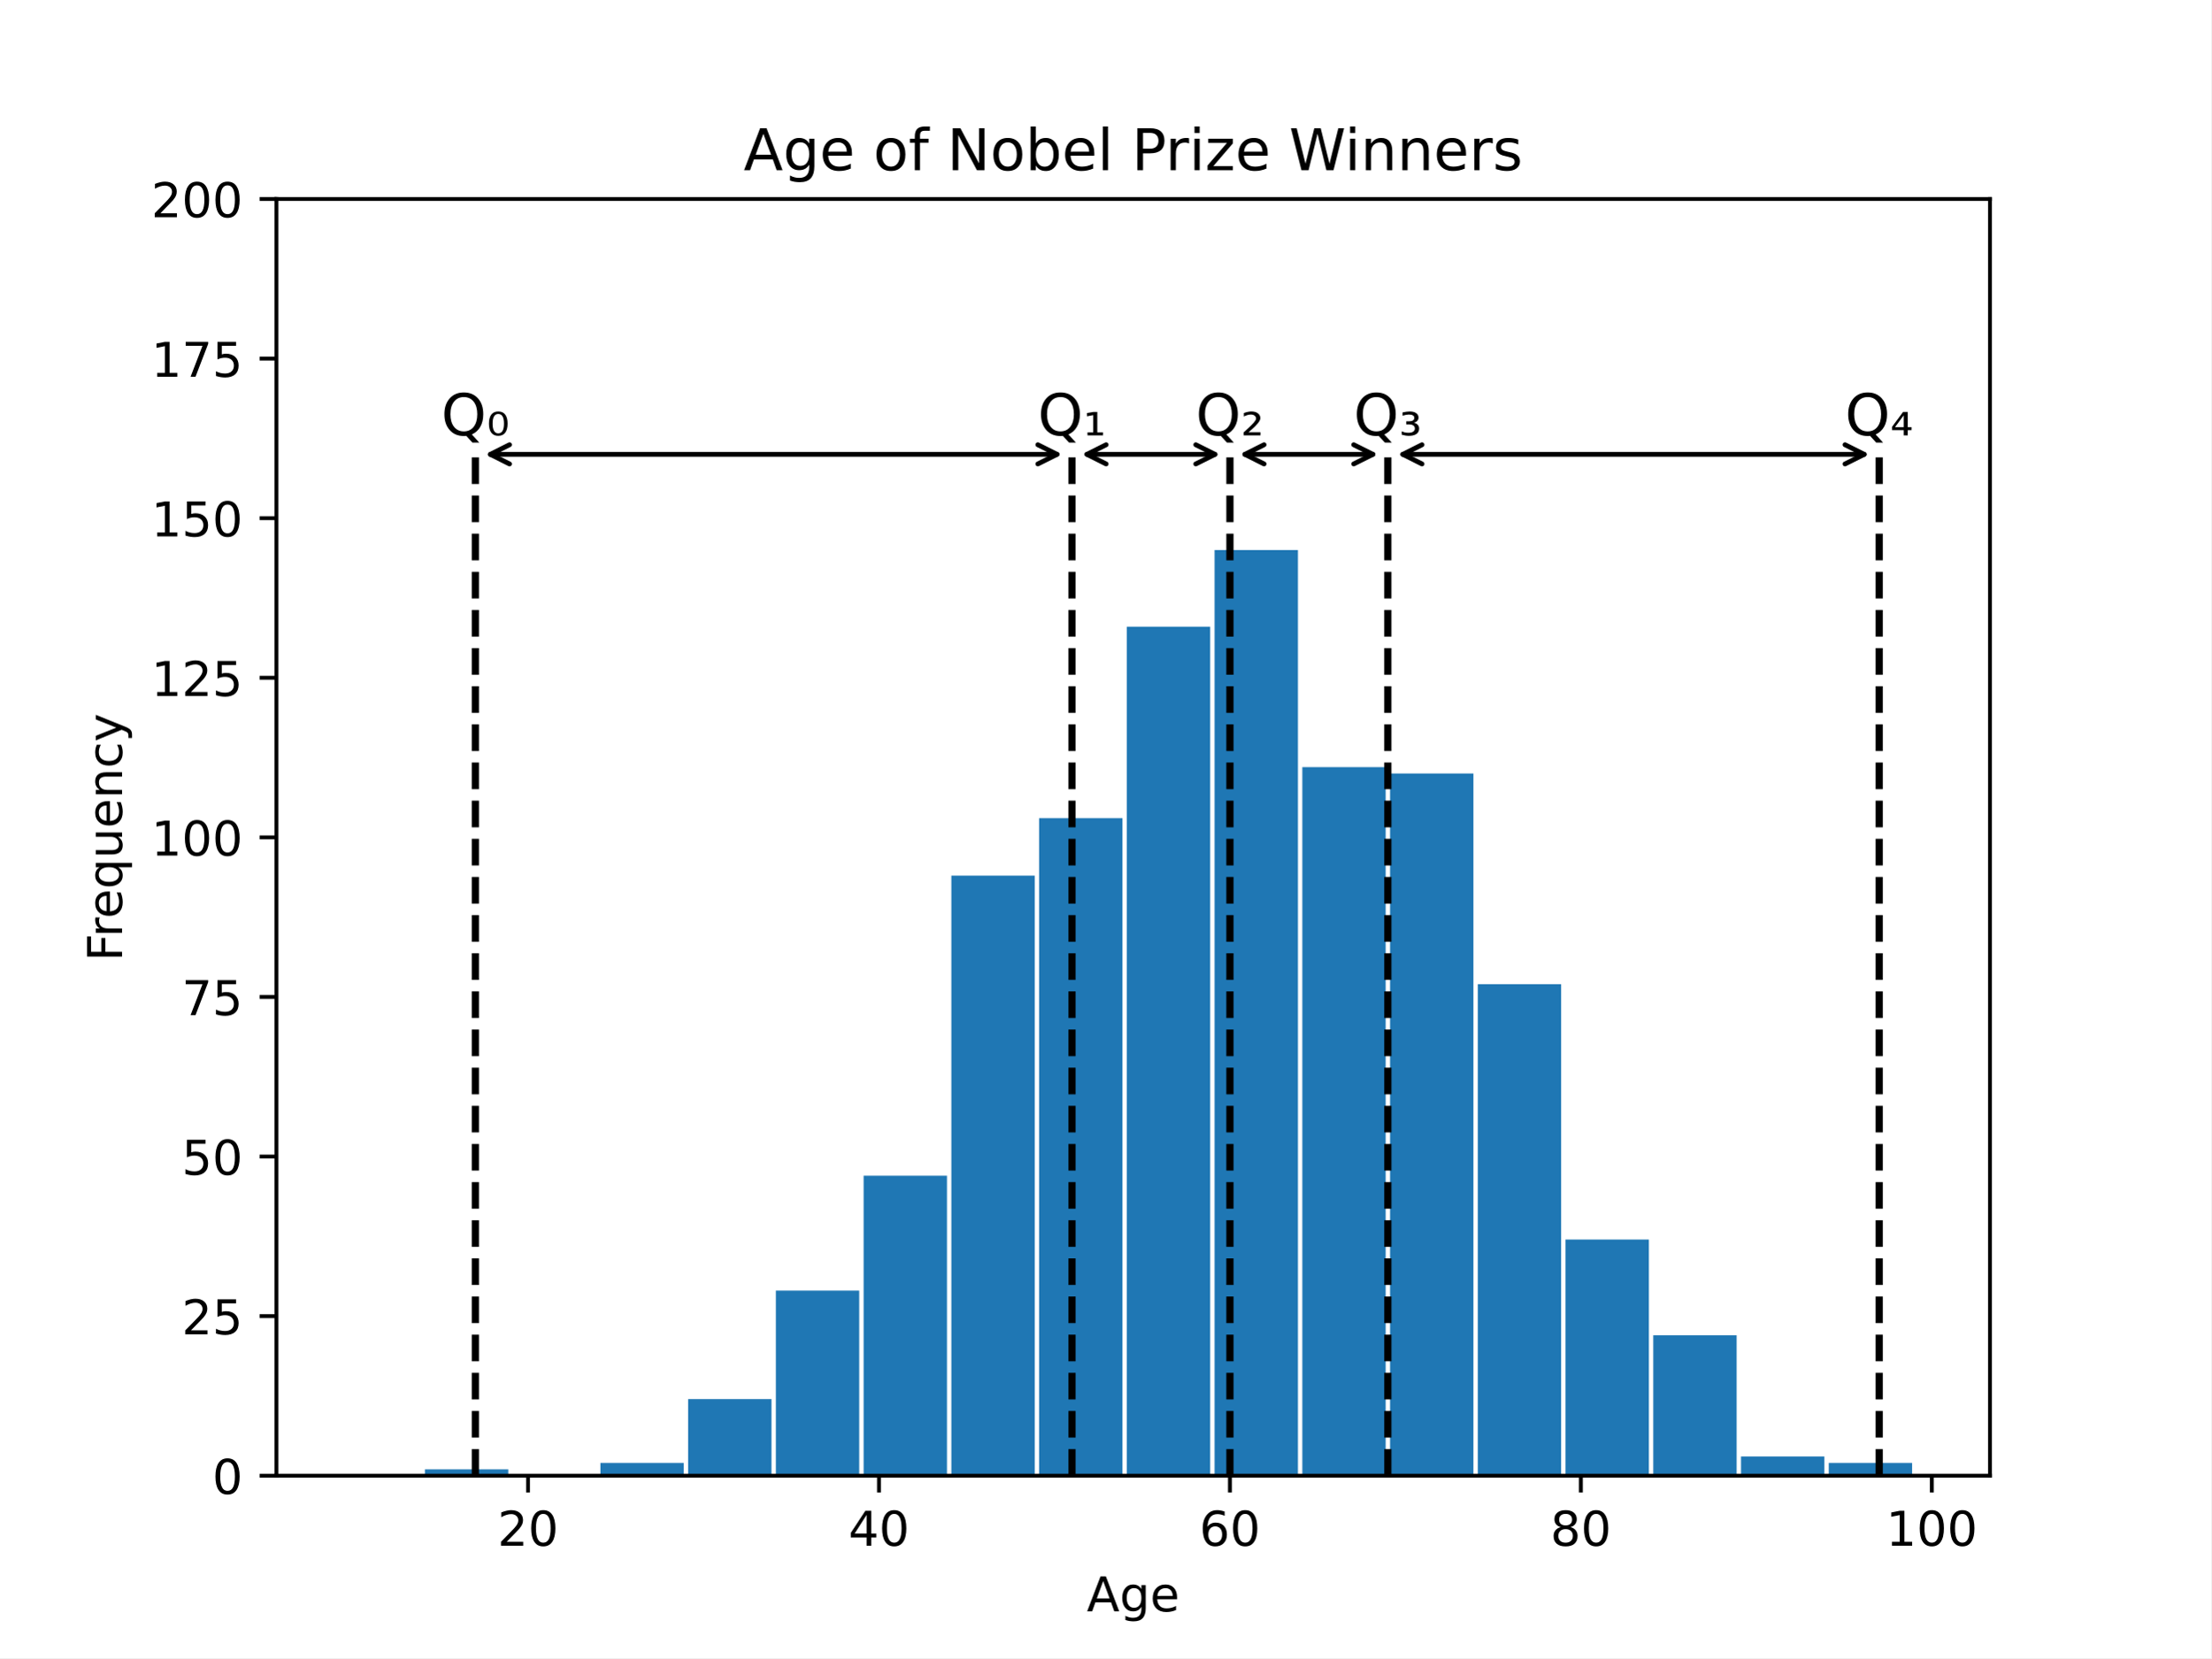
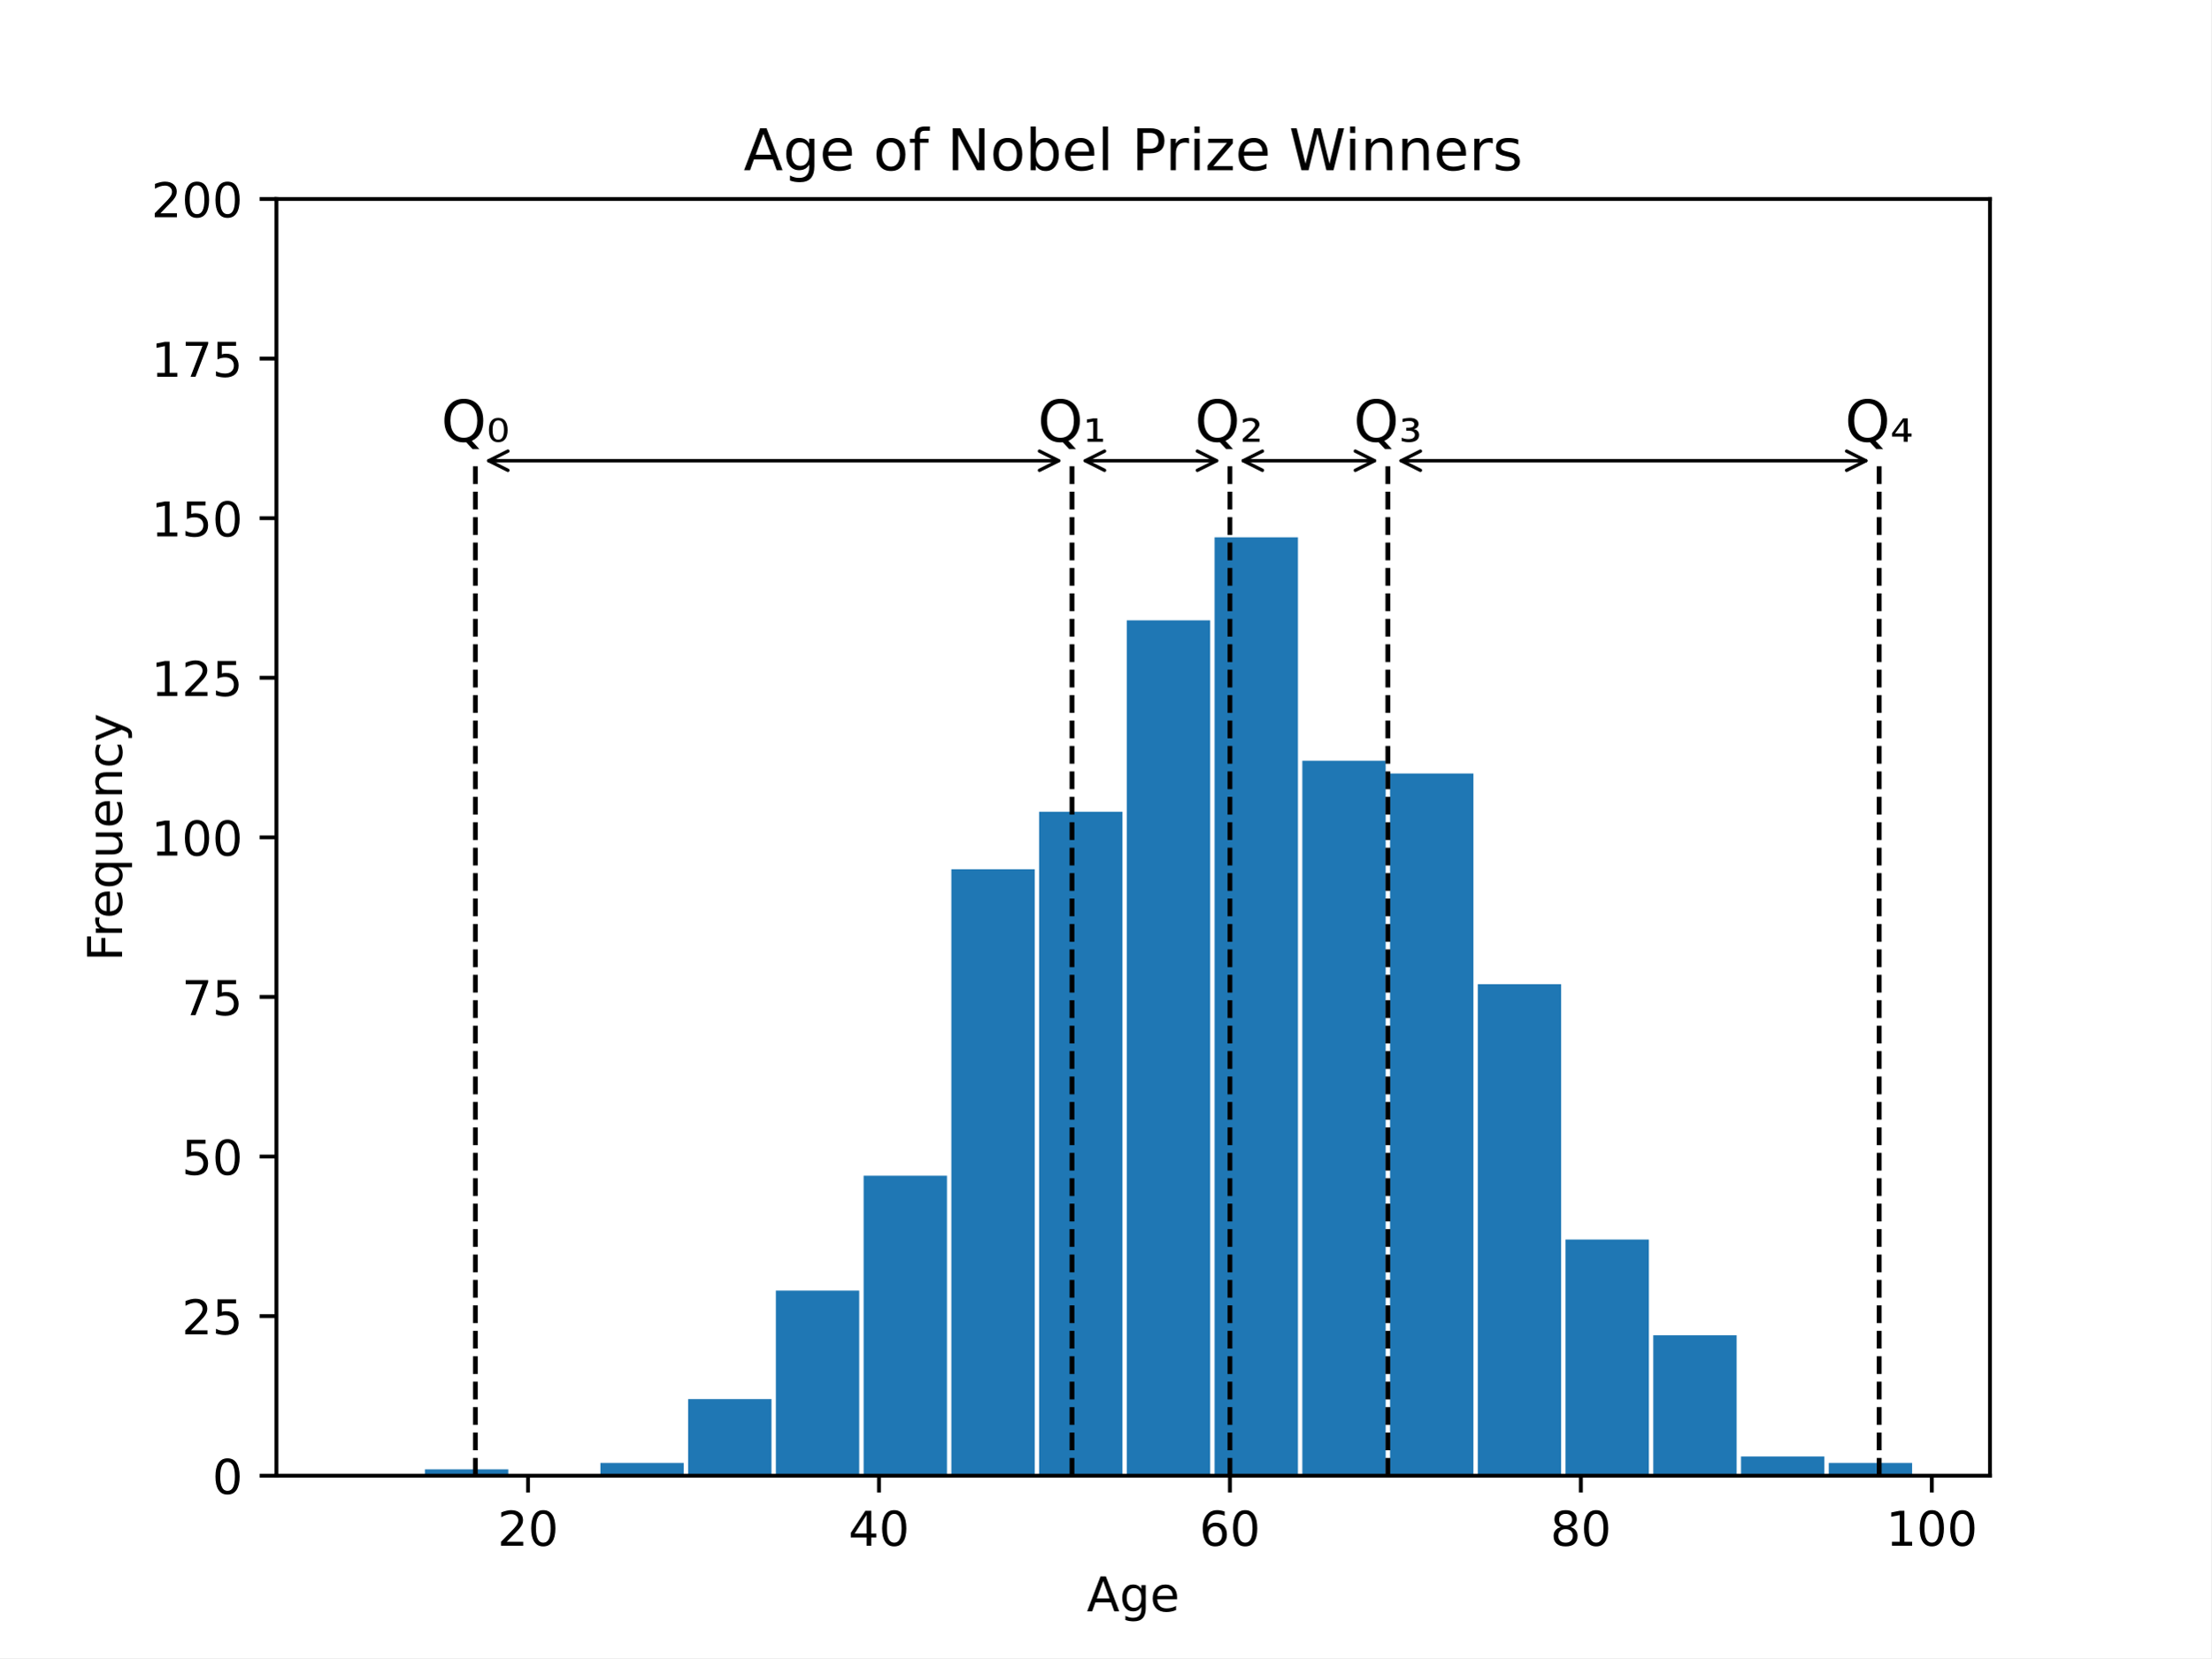
<svg xmlns="http://www.w3.org/2000/svg" xmlns:xlink="http://www.w3.org/1999/xlink" height="345.6pt" version="1.1" viewBox="0 0 460.8 345.6" width="460.8pt">
  <defs>
    <style type="text/css">*{stroke-linecap:butt;stroke-linejoin:round;}</style>
  </defs>
  <g id="figure_1">
    <g id="patch_1">
      <path d="M 0 345.6  L 460.8 345.6  L 460.8 0  L 0 0  z " style="fill:#ffffff;" />
    </g>
    <g id="axes_1">
      <g id="patch_2">
        <path d="M 57.6 307.584  L 414.72 307.584  L 414.72 41.472  L 57.6 41.472  z " style="fill:#ffffff;" />
      </g>
      <g id="patch_3">
-         <path clip-path="url(#pb69f0cf68c)" d="M 73.833 307.584  L 87.73 307.584  L 87.73 307.584  L 73.833 307.584  z " style="fill:#1f77b4;" />
+         <path clip-path="url(#p9d1a7c8661)" d="M 73.833 307.584  L 87.73 307.584  L 87.73 307.584  L 73.833 307.584  z " style="fill:#1f77b4;" />
      </g>
      <g id="patch_4">
-         <path clip-path="url(#pb69f0cf68c)" d="M 88.552 307.584  L 105.923 307.584  L 105.923 306.253  L 88.552 306.253  z " style="fill:#1f77b4;" />
+         <path clip-path="url(#p9d1a7c8661)" d="M 88.552 307.584  L 105.923 307.584  L 105.923 306.253  L 88.552 306.253  z " style="fill:#1f77b4;" />
      </g>
      <g id="patch_5">
-         <path clip-path="url(#pb69f0cf68c)" d="M 106.838 307.584  L 124.209 307.584  L 124.209 307.584  L 106.838 307.584  z " style="fill:#1f77b4;" />
+         <path clip-path="url(#p9d1a7c8661)" d="M 106.838 307.584  L 124.209 307.584  L 124.209 307.584  L 106.838 307.584  z " style="fill:#1f77b4;" />
      </g>
      <g id="patch_6">
-         <path clip-path="url(#pb69f0cf68c)" d="M 125.123 307.584  L 142.494 307.584  L 142.494 304.923  L 125.123 304.923  z " style="fill:#1f77b4;" />
+         <path clip-path="url(#p9d1a7c8661)" d="M 125.123 307.584  L 142.494 307.584  L 142.494 304.923  L 125.123 304.923  z " style="fill:#1f77b4;" />
      </g>
      <g id="patch_7">
-         <path clip-path="url(#pb69f0cf68c)" d="M 143.408 307.584  L 160.779 307.584  L 160.779 291.617  L 143.408 291.617  z " style="fill:#1f77b4;" />
+         <path clip-path="url(#p9d1a7c8661)" d="M 143.408 307.584  L 160.779 307.584  L 160.779 291.617  L 143.408 291.617  z " style="fill:#1f77b4;" />
      </g>
      <g id="patch_8">
-         <path clip-path="url(#pb69f0cf68c)" d="M 161.693 307.584  L 179.064 307.584  L 179.064 268.998  L 161.693 268.998  z " style="fill:#1f77b4;" />
+         <path clip-path="url(#p9d1a7c8661)" d="M 161.693 307.584  L 179.064 307.584  L 179.064 268.998  L 161.693 268.998  z " style="fill:#1f77b4;" />
      </g>
      <g id="patch_9">
-         <path clip-path="url(#pb69f0cf68c)" d="M 179.979 307.584  L 197.35 307.584  L 197.35 245.048  L 179.979 245.048  z " style="fill:#1f77b4;" />
+         <path clip-path="url(#p9d1a7c8661)" d="M 179.979 307.584  L 197.35 307.584  L 197.35 245.048  L 179.979 245.048  z " style="fill:#1f77b4;" />
      </g>
      <g id="patch_10">
-         <path clip-path="url(#pb69f0cf68c)" d="M 198.264 307.584  L 215.635 307.584  L 215.635 182.511  L 198.264 182.511  z " style="fill:#1f77b4;" />
+         <path clip-path="url(#p9d1a7c8661)" d="M 198.264 307.584  L 215.635 307.584  L 215.635 181.181  L 198.264 181.181  z " style="fill:#1f77b4;" />
      </g>
      <g id="patch_11">
-         <path clip-path="url(#pb69f0cf68c)" d="M 216.549 307.584  L 233.92 307.584  L 233.92 170.536  L 216.549 170.536  z " style="fill:#1f77b4;" />
+         <path clip-path="url(#p9d1a7c8661)" d="M 216.549 307.584  L 233.92 307.584  L 233.92 169.206  L 216.549 169.206  z " style="fill:#1f77b4;" />
      </g>
      <g id="patch_12">
-         <path clip-path="url(#pb69f0cf68c)" d="M 234.834 307.584  L 252.205 307.584  L 252.205 130.62  L 234.834 130.62  z " style="fill:#1f77b4;" />
+         <path clip-path="url(#p9d1a7c8661)" d="M 234.834 307.584  L 252.205 307.584  L 252.205 129.289  L 234.834 129.289  z " style="fill:#1f77b4;" />
      </g>
      <g id="patch_13">
-         <path clip-path="url(#pb69f0cf68c)" d="M 253.12 307.584  L 270.491 307.584  L 270.491 114.653  L 253.12 114.653  z " style="fill:#1f77b4;" />
+         <path clip-path="url(#p9d1a7c8661)" d="M 253.12 307.584  L 270.491 307.584  L 270.491 111.992  L 253.12 111.992  z " style="fill:#1f77b4;" />
      </g>
      <g id="patch_14">
-         <path clip-path="url(#pb69f0cf68c)" d="M 271.405 307.584  L 288.776 307.584  L 288.776 159.892  L 271.405 159.892  z " style="fill:#1f77b4;" />
+         <path clip-path="url(#p9d1a7c8661)" d="M 271.405 307.584  L 288.776 307.584  L 288.776 158.561  L 271.405 158.561  z " style="fill:#1f77b4;" />
      </g>
      <g id="patch_15">
-         <path clip-path="url(#pb69f0cf68c)" d="M 289.69 307.584  L 307.061 307.584  L 307.061 161.222  L 289.69 161.222  z " style="fill:#1f77b4;" />
+         <path clip-path="url(#p9d1a7c8661)" d="M 289.69 307.584  L 307.061 307.584  L 307.061 161.222  L 289.69 161.222  z " style="fill:#1f77b4;" />
      </g>
      <g id="patch_16">
-         <path clip-path="url(#pb69f0cf68c)" d="M 307.975 307.584  L 325.346 307.584  L 325.346 205.131  L 307.975 205.131  z " style="fill:#1f77b4;" />
+         <path clip-path="url(#p9d1a7c8661)" d="M 307.975 307.584  L 325.346 307.584  L 325.346 205.131  L 307.975 205.131  z " style="fill:#1f77b4;" />
      </g>
      <g id="patch_17">
-         <path clip-path="url(#pb69f0cf68c)" d="M 326.261 307.584  L 343.632 307.584  L 343.632 258.353  L 326.261 258.353  z " style="fill:#1f77b4;" />
+         <path clip-path="url(#p9d1a7c8661)" d="M 326.261 307.584  L 343.632 307.584  L 343.632 258.353  L 326.261 258.353  z " style="fill:#1f77b4;" />
      </g>
      <g id="patch_18">
-         <path clip-path="url(#pb69f0cf68c)" d="M 344.546 307.584  L 361.917 307.584  L 361.917 278.312  L 344.546 278.312  z " style="fill:#1f77b4;" />
+         <path clip-path="url(#p9d1a7c8661)" d="M 344.546 307.584  L 361.917 307.584  L 361.917 278.312  L 344.546 278.312  z " style="fill:#1f77b4;" />
      </g>
      <g id="patch_19">
-         <path clip-path="url(#pb69f0cf68c)" d="M 362.831 307.584  L 380.202 307.584  L 380.202 303.592  L 362.831 303.592  z " style="fill:#1f77b4;" />
+         <path clip-path="url(#p9d1a7c8661)" d="M 362.831 307.584  L 380.202 307.584  L 380.202 303.592  L 362.831 303.592  z " style="fill:#1f77b4;" />
      </g>
      <g id="patch_20">
-         <path clip-path="url(#pb69f0cf68c)" d="M 381.116 307.584  L 398.487 307.584  L 398.487 304.923  L 381.116 304.923  z " style="fill:#1f77b4;" />
+         <path clip-path="url(#p9d1a7c8661)" d="M 381.116 307.584  L 398.487 307.584  L 398.487 304.923  L 381.116 304.923  z " style="fill:#1f77b4;" />
      </g>
      <g id="matplotlib.axis_1">
        <g id="xtick_1">
          <g id="line2d_1">
            <defs>
-               <path d="M 0 0  L 0 3.5  " id="m437863573f" style="stroke:#000000;stroke-width:0.8;" />
+               <path d="M 0 0  L 0 3.5  " id="ma4ffc9740a" style="stroke:#000000;stroke-width:0.8;" />
            </defs>
            <g>
-               <use style="stroke:#000000;stroke-width:0.8;" x="110.038" xlink:href="#m437863573f" y="307.584" />
+               <use style="stroke:#000000;stroke-width:0.8;" x="110.038" xlink:href="#ma4ffc9740a" y="307.584" />
            </g>
          </g>
          <g id="text_1">
            <g transform="translate(103.675 322.1824)scale(0.1 -0.1)">
              <defs>
                <path d="M 1228 531  L 3431 531  L 3431 0  L 469 0  L 469 531  Q 828 903 1448 1529  Q 2069 2156 2228 2338  Q 2531 2678 2651 2914  Q 2772 3150 2772 3378  Q 2772 3750 2511 3984  Q 2250 4219 1831 4219  Q 1534 4219 1204 4116  Q 875 4013 500 3803  L 500 4441  Q 881 4594 1212 4672  Q 1544 4750 1819 4750  Q 2544 4750 2975 4387  Q 3406 4025 3406 3419  Q 3406 3131 3298 2873  Q 3191 2616 2906 2266  Q 2828 2175 2409 1742  Q 1991 1309 1228 531  z " id="DejaVuSans-32" transform="scale(0.015625)" />
                <path d="M 2034 4250  Q 1547 4250 1301 3770  Q 1056 3291 1056 2328  Q 1056 1369 1301 889  Q 1547 409 2034 409  Q 2525 409 2770 889  Q 3016 1369 3016 2328  Q 3016 3291 2770 3770  Q 2525 4250 2034 4250  z M 2034 4750  Q 2819 4750 3233 4129  Q 3647 3509 3647 2328  Q 3647 1150 3233 529  Q 2819 -91 2034 -91  Q 1250 -91 836 529  Q 422 1150 422 2328  Q 422 3509 836 4129  Q 1250 4750 2034 4750  z " id="DejaVuSans-30" transform="scale(0.015625)" />
              </defs>
              <use xlink:href="#DejaVuSans-32" />
              <use x="63.623" xlink:href="#DejaVuSans-30" />
            </g>
          </g>
        </g>
        <g id="xtick_2">
          <g id="line2d_2">
            <g>
-               <use style="stroke:#000000;stroke-width:0.8;" x="183.178" xlink:href="#m437863573f" y="307.584" />
+               <use style="stroke:#000000;stroke-width:0.8;" x="183.178" xlink:href="#ma4ffc9740a" y="307.584" />
            </g>
          </g>
          <g id="text_2">
            <g transform="translate(176.816 322.1824)scale(0.1 -0.1)">
              <defs>
                <path d="M 2419 4116  L 825 1625  L 2419 1625  L 2419 4116  z M 2253 4666  L 3047 4666  L 3047 1625  L 3713 1625  L 3713 1100  L 3047 1100  L 3047 0  L 2419 0  L 2419 1100  L 313 1100  L 313 1709  L 2253 4666  z " id="DejaVuSans-34" transform="scale(0.015625)" />
              </defs>
              <use xlink:href="#DejaVuSans-34" />
              <use x="63.623" xlink:href="#DejaVuSans-30" />
            </g>
          </g>
        </g>
        <g id="xtick_3">
          <g id="line2d_3">
            <g>
-               <use style="stroke:#000000;stroke-width:0.8;" x="256.319" xlink:href="#m437863573f" y="307.584" />
+               <use style="stroke:#000000;stroke-width:0.8;" x="256.319" xlink:href="#ma4ffc9740a" y="307.584" />
            </g>
          </g>
          <g id="text_3">
            <g transform="translate(249.957 322.1824)scale(0.1 -0.1)">
              <defs>
                <path d="M 2113 2584  Q 1688 2584 1439 2293  Q 1191 2003 1191 1497  Q 1191 994 1439 701  Q 1688 409 2113 409  Q 2538 409 2786 701  Q 3034 994 3034 1497  Q 3034 2003 2786 2293  Q 2538 2584 2113 2584  z M 3366 4563  L 3366 3988  Q 3128 4100 2886 4159  Q 2644 4219 2406 4219  Q 1781 4219 1451 3797  Q 1122 3375 1075 2522  Q 1259 2794 1537 2939  Q 1816 3084 2150 3084  Q 2853 3084 3261 2657  Q 3669 2231 3669 1497  Q 3669 778 3244 343  Q 2819 -91 2113 -91  Q 1303 -91 875 529  Q 447 1150 447 2328  Q 447 3434 972 4092  Q 1497 4750 2381 4750  Q 2619 4750 2861 4703  Q 3103 4656 3366 4563  z " id="DejaVuSans-36" transform="scale(0.015625)" />
              </defs>
              <use xlink:href="#DejaVuSans-36" />
              <use x="63.623" xlink:href="#DejaVuSans-30" />
            </g>
          </g>
        </g>
        <g id="xtick_4">
          <g id="line2d_4">
            <g>
-               <use style="stroke:#000000;stroke-width:0.8;" x="329.46" xlink:href="#m437863573f" y="307.584" />
+               <use style="stroke:#000000;stroke-width:0.8;" x="329.46" xlink:href="#ma4ffc9740a" y="307.584" />
            </g>
          </g>
          <g id="text_4">
            <g transform="translate(323.098 322.1824)scale(0.1 -0.1)">
              <defs>
                <path d="M 2034 2216  Q 1584 2216 1326 1975  Q 1069 1734 1069 1313  Q 1069 891 1326 650  Q 1584 409 2034 409  Q 2484 409 2743 651  Q 3003 894 3003 1313  Q 3003 1734 2745 1975  Q 2488 2216 2034 2216  z M 1403 2484  Q 997 2584 770 2862  Q 544 3141 544 3541  Q 544 4100 942 4425  Q 1341 4750 2034 4750  Q 2731 4750 3128 4425  Q 3525 4100 3525 3541  Q 3525 3141 3298 2862  Q 3072 2584 2669 2484  Q 3125 2378 3379 2068  Q 3634 1759 3634 1313  Q 3634 634 3220 271  Q 2806 -91 2034 -91  Q 1263 -91 848 271  Q 434 634 434 1313  Q 434 1759 690 2068  Q 947 2378 1403 2484  z M 1172 3481  Q 1172 3119 1398 2916  Q 1625 2713 2034 2713  Q 2441 2713 2670 2916  Q 2900 3119 2900 3481  Q 2900 3844 2670 4047  Q 2441 4250 2034 4250  Q 1625 4250 1398 4047  Q 1172 3844 1172 3481  z " id="DejaVuSans-38" transform="scale(0.015625)" />
              </defs>
              <use xlink:href="#DejaVuSans-38" />
              <use x="63.623" xlink:href="#DejaVuSans-30" />
            </g>
          </g>
        </g>
        <g id="xtick_5">
          <g id="line2d_5">
            <g>
-               <use style="stroke:#000000;stroke-width:0.8;" x="402.601" xlink:href="#m437863573f" y="307.584" />
+               <use style="stroke:#000000;stroke-width:0.8;" x="402.601" xlink:href="#ma4ffc9740a" y="307.584" />
            </g>
          </g>
          <g id="text_5">
            <g transform="translate(393.0577 322.1824)scale(0.1 -0.1)">
              <defs>
                <path d="M 794 531  L 1825 531  L 1825 4091  L 703 3866  L 703 4441  L 1819 4666  L 2450 4666  L 2450 531  L 3481 531  L 3481 0  L 794 0  L 794 531  z " id="DejaVuSans-31" transform="scale(0.015625)" />
              </defs>
              <use xlink:href="#DejaVuSans-31" />
              <use x="63.623" xlink:href="#DejaVuSans-30" />
              <use x="127.246" xlink:href="#DejaVuSans-30" />
            </g>
          </g>
        </g>
        <g id="text_6">
          <g transform="translate(226.4889 335.8606)scale(0.1 -0.1)">
            <defs>
              <path d="M 2188 4044  L 1331 1722  L 3047 1722  L 2188 4044  z M 1831 4666  L 2547 4666  L 4325 0  L 3669 0  L 3244 1197  L 1141 1197  L 716 0  L 50 0  L 1831 4666  z " id="DejaVuSans-41" transform="scale(0.015625)" />
              <path d="M 2906 1791  Q 2906 2416 2648 2759  Q 2391 3103 1925 3103  Q 1463 3103 1205 2759  Q 947 2416 947 1791  Q 947 1169 1205 825  Q 1463 481 1925 481  Q 2391 481 2648 825  Q 2906 1169 2906 1791  z M 3481 434  Q 3481 -459 3084 -895  Q 2688 -1331 1869 -1331  Q 1566 -1331 1297 -1286  Q 1028 -1241 775 -1147  L 775 -588  Q 1028 -725 1275 -790  Q 1522 -856 1778 -856  Q 2344 -856 2625 -561  Q 2906 -266 2906 331  L 2906 616  Q 2728 306 2450 153  Q 2172 0 1784 0  Q 1141 0 747 490  Q 353 981 353 1791  Q 353 2603 747 3093  Q 1141 3584 1784 3584  Q 2172 3584 2450 3431  Q 2728 3278 2906 2969  L 2906 3500  L 3481 3500  L 3481 434  z " id="DejaVuSans-67" transform="scale(0.015625)" />
              <path d="M 3597 1894  L 3597 1613  L 953 1613  Q 991 1019 1311 708  Q 1631 397 2203 397  Q 2534 397 2845 478  Q 3156 559 3463 722  L 3463 178  Q 3153 47 2828 -22  Q 2503 -91 2169 -91  Q 1331 -91 842 396  Q 353 884 353 1716  Q 353 2575 817 3079  Q 1281 3584 2069 3584  Q 2775 3584 3186 3129  Q 3597 2675 3597 1894  z M 3022 2063  Q 3016 2534 2758 2815  Q 2500 3097 2075 3097  Q 1594 3097 1305 2825  Q 1016 2553 972 2059  L 3022 2063  z " id="DejaVuSans-65" transform="scale(0.015625)" />
            </defs>
            <use xlink:href="#DejaVuSans-41" />
            <use x="68.408" xlink:href="#DejaVuSans-67" />
            <use x="131.885" xlink:href="#DejaVuSans-65" />
          </g>
        </g>
      </g>
      <g id="matplotlib.axis_2">
        <g id="ytick_1">
          <g id="line2d_6">
            <defs>
-               <path d="M 0 0  L -3.5 0  " id="m0fdf6075cd" style="stroke:#000000;stroke-width:0.8;" />
+               <path d="M 0 0  L -3.5 0  " id="m6c4c0ecc4e" style="stroke:#000000;stroke-width:0.8;" />
            </defs>
            <g>
-               <use style="stroke:#000000;stroke-width:0.8;" x="57.6" xlink:href="#m0fdf6075cd" y="307.584" />
+               <use style="stroke:#000000;stroke-width:0.8;" x="57.6" xlink:href="#m6c4c0ecc4e" y="307.584" />
            </g>
          </g>
          <g id="text_7">
            <g transform="translate(44.2375 311.3832)scale(0.1 -0.1)">
              <use xlink:href="#DejaVuSans-30" />
            </g>
          </g>
        </g>
        <g id="ytick_2">
          <g id="line2d_7">
            <g>
-               <use style="stroke:#000000;stroke-width:0.8;" x="57.6" xlink:href="#m0fdf6075cd" y="274.32" />
+               <use style="stroke:#000000;stroke-width:0.8;" x="57.6" xlink:href="#m6c4c0ecc4e" y="274.32" />
            </g>
          </g>
          <g id="text_8">
            <g transform="translate(37.875 278.1192)scale(0.1 -0.1)">
              <defs>
                <path d="M 691 4666  L 3169 4666  L 3169 4134  L 1269 4134  L 1269 2991  Q 1406 3038 1543 3061  Q 1681 3084 1819 3084  Q 2600 3084 3056 2656  Q 3513 2228 3513 1497  Q 3513 744 3044 326  Q 2575 -91 1722 -91  Q 1428 -91 1123 -41  Q 819 9 494 109  L 494 744  Q 775 591 1075 516  Q 1375 441 1709 441  Q 2250 441 2565 725  Q 2881 1009 2881 1497  Q 2881 1984 2565 2268  Q 2250 2553 1709 2553  Q 1456 2553 1204 2497  Q 953 2441 691 2322  L 691 4666  z " id="DejaVuSans-35" transform="scale(0.015625)" />
              </defs>
              <use xlink:href="#DejaVuSans-32" />
              <use x="63.623" xlink:href="#DejaVuSans-35" />
            </g>
          </g>
        </g>
        <g id="ytick_3">
          <g id="line2d_8">
            <g>
-               <use style="stroke:#000000;stroke-width:0.8;" x="57.6" xlink:href="#m0fdf6075cd" y="241.056" />
+               <use style="stroke:#000000;stroke-width:0.8;" x="57.6" xlink:href="#m6c4c0ecc4e" y="241.056" />
            </g>
          </g>
          <g id="text_9">
            <g transform="translate(37.875 244.8552)scale(0.1 -0.1)">
              <use xlink:href="#DejaVuSans-35" />
              <use x="63.623" xlink:href="#DejaVuSans-30" />
            </g>
          </g>
        </g>
        <g id="ytick_4">
          <g id="line2d_9">
            <g>
-               <use style="stroke:#000000;stroke-width:0.8;" x="57.6" xlink:href="#m0fdf6075cd" y="207.792" />
+               <use style="stroke:#000000;stroke-width:0.8;" x="57.6" xlink:href="#m6c4c0ecc4e" y="207.792" />
            </g>
          </g>
          <g id="text_10">
            <g transform="translate(37.875 211.5912)scale(0.1 -0.1)">
              <defs>
                <path d="M 525 4666  L 3525 4666  L 3525 4397  L 1831 0  L 1172 0  L 2766 4134  L 525 4134  L 525 4666  z " id="DejaVuSans-37" transform="scale(0.015625)" />
              </defs>
              <use xlink:href="#DejaVuSans-37" />
              <use x="63.623" xlink:href="#DejaVuSans-35" />
            </g>
          </g>
        </g>
        <g id="ytick_5">
          <g id="line2d_10">
            <g>
-               <use style="stroke:#000000;stroke-width:0.8;" x="57.6" xlink:href="#m0fdf6075cd" y="174.528" />
+               <use style="stroke:#000000;stroke-width:0.8;" x="57.6" xlink:href="#m6c4c0ecc4e" y="174.528" />
            </g>
          </g>
          <g id="text_11">
            <g transform="translate(31.5125 178.3272)scale(0.1 -0.1)">
              <use xlink:href="#DejaVuSans-31" />
              <use x="63.623" xlink:href="#DejaVuSans-30" />
              <use x="127.246" xlink:href="#DejaVuSans-30" />
            </g>
          </g>
        </g>
        <g id="ytick_6">
          <g id="line2d_11">
            <g>
-               <use style="stroke:#000000;stroke-width:0.8;" x="57.6" xlink:href="#m0fdf6075cd" y="141.264" />
+               <use style="stroke:#000000;stroke-width:0.8;" x="57.6" xlink:href="#m6c4c0ecc4e" y="141.264" />
            </g>
          </g>
          <g id="text_12">
            <g transform="translate(31.5125 145.0632)scale(0.1 -0.1)">
              <use xlink:href="#DejaVuSans-31" />
              <use x="63.623" xlink:href="#DejaVuSans-32" />
              <use x="127.246" xlink:href="#DejaVuSans-35" />
            </g>
          </g>
        </g>
        <g id="ytick_7">
          <g id="line2d_12">
            <g>
-               <use style="stroke:#000000;stroke-width:0.8;" x="57.6" xlink:href="#m0fdf6075cd" y="108" />
+               <use style="stroke:#000000;stroke-width:0.8;" x="57.6" xlink:href="#m6c4c0ecc4e" y="108" />
            </g>
          </g>
          <g id="text_13">
            <g transform="translate(31.5125 111.7992)scale(0.1 -0.1)">
              <use xlink:href="#DejaVuSans-31" />
              <use x="63.623" xlink:href="#DejaVuSans-35" />
              <use x="127.246" xlink:href="#DejaVuSans-30" />
            </g>
          </g>
        </g>
        <g id="ytick_8">
          <g id="line2d_13">
            <g>
-               <use style="stroke:#000000;stroke-width:0.8;" x="57.6" xlink:href="#m0fdf6075cd" y="74.736" />
+               <use style="stroke:#000000;stroke-width:0.8;" x="57.6" xlink:href="#m6c4c0ecc4e" y="74.736" />
            </g>
          </g>
          <g id="text_14">
            <g transform="translate(31.5125 78.53522)scale(0.1 -0.1)">
              <use xlink:href="#DejaVuSans-31" />
              <use x="63.623" xlink:href="#DejaVuSans-37" />
              <use x="127.246" xlink:href="#DejaVuSans-35" />
            </g>
          </g>
        </g>
        <g id="ytick_9">
          <g id="line2d_14">
            <g>
-               <use style="stroke:#000000;stroke-width:0.8;" x="57.6" xlink:href="#m0fdf6075cd" y="41.472" />
+               <use style="stroke:#000000;stroke-width:0.8;" x="57.6" xlink:href="#m6c4c0ecc4e" y="41.472" />
            </g>
          </g>
          <g id="text_15">
            <g transform="translate(31.5125 45.27122)scale(0.1 -0.1)">
              <use xlink:href="#DejaVuSans-32" />
              <use x="63.623" xlink:href="#DejaVuSans-30" />
              <use x="127.246" xlink:href="#DejaVuSans-30" />
            </g>
          </g>
        </g>
        <g id="text_16">
          <g transform="translate(25.43281 200.3577)rotate(-90)scale(0.1 -0.1)">
            <defs>
              <path d="M 628 4666  L 3309 4666  L 3309 4134  L 1259 4134  L 1259 2759  L 3109 2759  L 3109 2228  L 1259 2228  L 1259 0  L 628 0  L 628 4666  z " id="DejaVuSans-46" transform="scale(0.015625)" />
              <path d="M 2631 2963  Q 2534 3019 2420 3045  Q 2306 3072 2169 3072  Q 1681 3072 1420 2755  Q 1159 2438 1159 1844  L 1159 0  L 581 0  L 581 3500  L 1159 3500  L 1159 2956  Q 1341 3275 1631 3429  Q 1922 3584 2338 3584  Q 2397 3584 2469 3576  Q 2541 3569 2628 3553  L 2631 2963  z " id="DejaVuSans-72" transform="scale(0.015625)" />
              <path d="M 947 1747  Q 947 1113 1208 752  Q 1469 391 1925 391  Q 2381 391 2643 752  Q 2906 1113 2906 1747  Q 2906 2381 2643 2742  Q 2381 3103 1925 3103  Q 1469 3103 1208 2742  Q 947 2381 947 1747  z M 2906 525  Q 2725 213 2448 61  Q 2172 -91 1784 -91  Q 1150 -91 751 415  Q 353 922 353 1747  Q 353 2572 751 3078  Q 1150 3584 1784 3584  Q 2172 3584 2448 3432  Q 2725 3281 2906 2969  L 2906 3500  L 3481 3500  L 3481 -1331  L 2906 -1331  L 2906 525  z " id="DejaVuSans-71" transform="scale(0.015625)" />
              <path d="M 544 1381  L 544 3500  L 1119 3500  L 1119 1403  Q 1119 906 1312 657  Q 1506 409 1894 409  Q 2359 409 2629 706  Q 2900 1003 2900 1516  L 2900 3500  L 3475 3500  L 3475 0  L 2900 0  L 2900 538  Q 2691 219 2414 64  Q 2138 -91 1772 -91  Q 1169 -91 856 284  Q 544 659 544 1381  z M 1991 3584  L 1991 3584  z " id="DejaVuSans-75" transform="scale(0.015625)" />
              <path d="M 3513 2113  L 3513 0  L 2938 0  L 2938 2094  Q 2938 2591 2744 2837  Q 2550 3084 2163 3084  Q 1697 3084 1428 2787  Q 1159 2491 1159 1978  L 1159 0  L 581 0  L 581 3500  L 1159 3500  L 1159 2956  Q 1366 3272 1645 3428  Q 1925 3584 2291 3584  Q 2894 3584 3203 3211  Q 3513 2838 3513 2113  z " id="DejaVuSans-6e" transform="scale(0.015625)" />
              <path d="M 3122 3366  L 3122 2828  Q 2878 2963 2633 3030  Q 2388 3097 2138 3097  Q 1578 3097 1268 2742  Q 959 2388 959 1747  Q 959 1106 1268 751  Q 1578 397 2138 397  Q 2388 397 2633 464  Q 2878 531 3122 666  L 3122 134  Q 2881 22 2623 -34  Q 2366 -91 2075 -91  Q 1284 -91 818 406  Q 353 903 353 1747  Q 353 2603 823 3093  Q 1294 3584 2113 3584  Q 2378 3584 2631 3529  Q 2884 3475 3122 3366  z " id="DejaVuSans-63" transform="scale(0.015625)" />
              <path d="M 2059 -325  Q 1816 -950 1584 -1140  Q 1353 -1331 966 -1331  L 506 -1331  L 506 -850  L 844 -850  Q 1081 -850 1212 -737  Q 1344 -625 1503 -206  L 1606 56  L 191 3500  L 800 3500  L 1894 763  L 2988 3500  L 3597 3500  L 2059 -325  z " id="DejaVuSans-79" transform="scale(0.015625)" />
            </defs>
            <use xlink:href="#DejaVuSans-46" />
            <use x="50.27" xlink:href="#DejaVuSans-72" />
            <use x="89.133" xlink:href="#DejaVuSans-65" />
            <use x="150.656" xlink:href="#DejaVuSans-71" />
            <use x="214.133" xlink:href="#DejaVuSans-75" />
            <use x="277.512" xlink:href="#DejaVuSans-65" />
            <use x="339.035" xlink:href="#DejaVuSans-6e" />
            <use x="402.414" xlink:href="#DejaVuSans-63" />
            <use x="457.395" xlink:href="#DejaVuSans-79" />
          </g>
        </g>
      </g>
      <g id="LineCollection_1">
-         <path clip-path="url(#pb69f0cf68c)" d="M 99.066 307.584  L 99.066 94.694  " style="fill:none;stroke:#000000;stroke-dasharray:5.55,2.4;stroke-dashoffset:0;stroke-width:1.5;" />
-         <path clip-path="url(#pb69f0cf68c)" d="M 391.63 307.584  L 391.63 94.694  " style="fill:none;stroke:#000000;stroke-dasharray:5.55,2.4;stroke-dashoffset:0;stroke-width:1.5;" />
-         <path clip-path="url(#pb69f0cf68c)" d="M 223.406 307.584  L 223.406 94.694  " style="fill:none;stroke:#000000;stroke-dasharray:5.55,2.4;stroke-dashoffset:0;stroke-width:1.5;" />
-         <path clip-path="url(#pb69f0cf68c)" d="M 256.319 307.584  L 256.319 94.694  " style="fill:none;stroke:#000000;stroke-dasharray:5.55,2.4;stroke-dashoffset:0;stroke-width:1.5;" />
-         <path clip-path="url(#pb69f0cf68c)" d="M 289.233 307.584  L 289.233 94.694  " style="fill:none;stroke:#000000;stroke-dasharray:5.55,2.4;stroke-dashoffset:0;stroke-width:1.5;" />
+         <path clip-path="url(#p9d1a7c8661)" d="M 99.066 307.584  L 99.066 96.025  " style="fill:none;stroke:#000000;stroke-dasharray:3.7,1.6;stroke-dashoffset:0;" />
+         <path clip-path="url(#p9d1a7c8661)" d="M 223.406 307.584  L 223.406 96.025  " style="fill:none;stroke:#000000;stroke-dasharray:3.7,1.6;stroke-dashoffset:0;" />
+         <path clip-path="url(#p9d1a7c8661)" d="M 256.319 307.584  L 256.319 96.025  " style="fill:none;stroke:#000000;stroke-dasharray:3.7,1.6;stroke-dashoffset:0;" />
+         <path clip-path="url(#p9d1a7c8661)" d="M 289.233 307.584  L 289.233 96.025  " style="fill:none;stroke:#000000;stroke-dasharray:3.7,1.6;stroke-dashoffset:0;" />
+         <path clip-path="url(#p9d1a7c8661)" d="M 391.63 307.584  L 391.63 96.025  " style="fill:none;stroke:#000000;stroke-dasharray:3.7,1.6;stroke-dashoffset:0;" />
      </g>
      <g id="patch_21">
        <path d="M 57.6 307.584  L 57.6 41.472  " style="fill:none;stroke:#000000;stroke-linecap:square;stroke-linejoin:miter;stroke-width:0.8;" />
      </g>
      <g id="patch_22">
        <path d="M 414.72 307.584  L 414.72 41.472  " style="fill:none;stroke:#000000;stroke-linecap:square;stroke-linejoin:miter;stroke-width:0.8;" />
      </g>
      <g id="patch_23">
        <path d="M 57.6 307.584  L 414.72 307.584  " style="fill:none;stroke:#000000;stroke-linecap:square;stroke-linejoin:miter;stroke-width:0.8;" />
      </g>
      <g id="patch_24">
        <path d="M 57.6 41.472  L 414.72 41.472  " style="fill:none;stroke:#000000;stroke-linecap:square;stroke-linejoin:miter;stroke-width:0.8;" />
      </g>
      <g id="patch_25">
-         <path d="M 220.288 94.694  Q 161.235 94.694 102.182 94.694  " style="fill:none;stroke:#000000;stroke-linecap:round;" />
-         <path d="M 216.288 92.694  L 220.288 94.694  L 216.288 96.694  " style="fill:none;stroke:#000000;stroke-linecap:round;" />
-         <path d="M 106.182 96.694  L 102.182 94.694  L 106.182 92.694  " style="fill:none;stroke:#000000;stroke-linecap:round;" />
+         <path d="M 220.624 96.025  Q 161.235 96.025 101.846 96.025  " style="fill:none;stroke:#000000;stroke-linecap:round;stroke-width:0.7;" />
+         <path d="M 216.624 94.025  L 220.624 96.025  L 216.624 98.025  " style="fill:none;stroke:#000000;stroke-linecap:round;stroke-width:0.7;" />
+         <path d="M 105.846 98.025  L 101.846 96.025  L 105.846 94.025  " style="fill:none;stroke:#000000;stroke-linecap:round;stroke-width:0.7;" />
      </g>
      <g id="patch_26">
-         <path d="M 253.205 94.694  Q 239.863 94.694 226.521 94.694  " style="fill:none;stroke:#000000;stroke-linecap:round;" />
-         <path d="M 249.205 92.694  L 253.205 94.694  L 249.205 96.694  " style="fill:none;stroke:#000000;stroke-linecap:round;" />
-         <path d="M 230.521 96.694  L 226.521 94.694  L 230.521 92.694  " style="fill:none;stroke:#000000;stroke-linecap:round;" />
+         <path d="M 253.54 96.025  Q 239.863 96.025 226.185 96.025  " style="fill:none;stroke:#000000;stroke-linecap:round;stroke-width:0.7;" />
+         <path d="M 249.54 94.025  L 253.54 96.025  L 249.54 98.025  " style="fill:none;stroke:#000000;stroke-linecap:round;stroke-width:0.7;" />
+         <path d="M 230.185 98.025  L 226.185 96.025  L 230.185 94.025  " style="fill:none;stroke:#000000;stroke-linecap:round;stroke-width:0.7;" />
      </g>
      <g id="patch_27">
-         <path d="M 286.118 94.694  Q 272.776 94.694 259.434 94.694  " style="fill:none;stroke:#000000;stroke-linecap:round;" />
-         <path d="M 282.118 92.694  L 286.118 94.694  L 282.118 96.694  " style="fill:none;stroke:#000000;stroke-linecap:round;" />
-         <path d="M 263.434 96.694  L 259.434 94.694  L 263.434 92.694  " style="fill:none;stroke:#000000;stroke-linecap:round;" />
+         <path d="M 286.453 96.025  Q 272.776 96.025 259.099 96.025  " style="fill:none;stroke:#000000;stroke-linecap:round;stroke-width:0.7;" />
+         <path d="M 282.453 94.025  L 286.453 96.025  L 282.453 98.025  " style="fill:none;stroke:#000000;stroke-linecap:round;stroke-width:0.7;" />
+         <path d="M 263.099 98.025  L 259.099 96.025  L 263.099 94.025  " style="fill:none;stroke:#000000;stroke-linecap:round;stroke-width:0.7;" />
      </g>
      <g id="patch_28">
-         <path d="M 388.509 94.694  Q 340.43 94.694 292.352 94.694  " style="fill:none;stroke:#000000;stroke-linecap:round;" />
-         <path d="M 384.509 92.694  L 388.509 94.694  L 384.509 96.694  " style="fill:none;stroke:#000000;stroke-linecap:round;" />
-         <path d="M 296.352 96.694  L 292.352 94.694  L 296.352 92.694  " style="fill:none;stroke:#000000;stroke-linecap:round;" />
+         <path d="M 388.845 96.025  Q 340.43 96.025 292.016 96.025  " style="fill:none;stroke:#000000;stroke-linecap:round;stroke-width:0.7;" />
+         <path d="M 384.845 94.025  L 388.845 96.025  L 384.845 98.025  " style="fill:none;stroke:#000000;stroke-linecap:round;stroke-width:0.7;" />
+         <path d="M 296.016 98.025  L 292.016 96.025  L 296.016 94.025  " style="fill:none;stroke:#000000;stroke-linecap:round;stroke-width:0.7;" />
      </g>
      <g id="text_17">
-         <g transform="translate(91.93762 90.70272)scale(0.12 -0.12)">
+         <g transform="translate(91.93762 92.03328)scale(0.12 -0.12)">
          <defs>
            <path d="M 2522 4238  Q 1834 4238 1429 3725  Q 1025 3213 1025 2328  Q 1025 1447 1429 934  Q 1834 422 2522 422  Q 3209 422 3611 934  Q 4013 1447 4013 2328  Q 4013 3213 3611 3725  Q 3209 4238 2522 4238  z M 3406 84  L 4238 -825  L 3475 -825  L 2784 -78  Q 2681 -84 2626 -87  Q 2572 -91 2522 -91  Q 1538 -91 948 567  Q 359 1225 359 2328  Q 359 3434 948 4092  Q 1538 4750 2522 4750  Q 3503 4750 4090 4092  Q 4678 3434 4678 2328  Q 4678 1516 4351 937  Q 4025 359 3406 84  z " id="DejaVuSans-51" transform="scale(0.015625)" />
            <path d="M 1781 2091  Q 1625 2360 1309 2360  Q 994 2360 838 2091  Q 678 1822 678 1285  Q 678 744 838 476  Q 994 207 1309 207  Q 1625 207 1781 476  Q 1941 744 1941 1285  Q 1941 1822 1781 2091  z M 1309 2638  Q 1813 2638 2078 2291  Q 2344 1944 2344 1285  Q 2344 622 2078 275  Q 1813 -71 1309 -71  Q 803 -71 537 275  Q 272 622 272 1285  Q 272 1944 537 2291  Q 803 2638 1309 2638  z " id="DejaVuSans-2080" transform="scale(0.015625)" />
          </defs>
          <use xlink:href="#DejaVuSans-51" />
          <use x="78.711" xlink:href="#DejaVuSans-2080" />
        </g>
      </g>
      <g id="text_18">
-         <g transform="translate(216.2773 90.70272)scale(0.12 -0.12)">
+         <g transform="translate(216.2773 92.03328)scale(0.12 -0.12)">
          <defs>
            <path d="M 488 319  L 1125 319  L 1125 2229  L 428 2101  L 428 2463  L 1147 2585  L 1575 2585  L 1575 319  L 2216 319  L 2216 -24  L 488 -24  L 488 319  z " id="DejaVuSans-2081" transform="scale(0.015625)" />
          </defs>
          <use xlink:href="#DejaVuSans-51" />
          <use x="78.711" xlink:href="#DejaVuSans-2081" />
        </g>
      </g>
      <g id="text_19">
-         <g transform="translate(249.1907 90.70272)scale(0.12 -0.12)">
+         <g transform="translate(249.0028 92.03328)scale(0.12 -0.12)">
          <defs>
            <path d="M 838 332  L 2163 332  L 2163 -24  L 294 -24  L 294 319  Q 400 416 597 591  Q 1672 1544 1672 1838  Q 1672 2044 1509 2170  Q 1347 2297 1081 2297  Q 919 2297 728 2242  Q 538 2188 313 2079  L 313 2463  Q 553 2551 761 2594  Q 969 2638 1147 2638  Q 1600 2638 1872 2432  Q 2144 2226 2144 1888  Q 2144 1454 1109 566  Q 934 416 838 332  z " id="DejaVuSans-2082" transform="scale(0.015625)" />
          </defs>
          <use xlink:href="#DejaVuSans-51" />
          <use x="78.711" xlink:href="#DejaVuSans-2082" />
        </g>
      </g>
      <g id="text_20">
-         <g transform="translate(282.1042 90.70272)scale(0.12 -0.12)">
+         <g transform="translate(282.1042 92.03328)scale(0.12 -0.12)">
          <defs>
            <path d="M 1638 1388  Q 1925 1332 2083 1161  Q 2241 991 2241 735  Q 2241 347 1944 138  Q 1647 -71 1094 -71  Q 916 -71 720 -38  Q 525 -6 306 57  L 306 435  Q 469 351 655 310  Q 841 269 1050 269  Q 1391 269 1578 392  Q 1766 516 1766 735  Q 1766 966 1592 1085  Q 1419 1204 1081 1204  L 813 1204  L 813 1541  L 1106 1541  Q 1400 1541 1551 1639  Q 1703 1738 1703 1926  Q 1703 2107 1547 2202  Q 1391 2297 1094 2297  Q 969 2297 809 2269  Q 650 2241 397 2169  L 397 2529  Q 625 2582 825 2610  Q 1025 2638 1197 2638  Q 1647 2638 1911 2453  Q 2175 2269 2175 1960  Q 2175 1744 2034 1594  Q 1894 1444 1638 1388  z " id="DejaVuSans-2083" transform="scale(0.015625)" />
          </defs>
          <use xlink:href="#DejaVuSans-51" />
          <use x="78.711" xlink:href="#DejaVuSans-2083" />
        </g>
      </g>
      <g id="text_21">
-         <g transform="translate(384.5016 90.70272)scale(0.12 -0.12)">
+         <g transform="translate(384.5016 92.03328)scale(0.12 -0.12)">
          <defs>
            <path d="M 1491 2207  L 525 897  L 1491 897  L 1491 2207  z M 1422 2585  L 1941 2585  L 1941 897  L 2363 897  L 2363 557  L 1941 557  L 1941 -24  L 1491 -24  L 1491 557  L 197 557  L 197 935  L 1422 2585  z " id="DejaVuSans-2084" transform="scale(0.015625)" />
          </defs>
          <use xlink:href="#DejaVuSans-51" />
          <use x="78.711" xlink:href="#DejaVuSans-2084" />
        </g>
      </g>
      <g id="text_22">
        <g transform="translate(154.9753 35.472)scale(0.12 -0.12)">
          <defs>
            <path id="DejaVuSans-20" transform="scale(0.015625)" />
            <path d="M 1959 3097  Q 1497 3097 1228 2736  Q 959 2375 959 1747  Q 959 1119 1226 758  Q 1494 397 1959 397  Q 2419 397 2687 759  Q 2956 1122 2956 1747  Q 2956 2369 2687 2733  Q 2419 3097 1959 3097  z M 1959 3584  Q 2709 3584 3137 3096  Q 3566 2609 3566 1747  Q 3566 888 3137 398  Q 2709 -91 1959 -91  Q 1206 -91 779 398  Q 353 888 353 1747  Q 353 2609 779 3096  Q 1206 3584 1959 3584  z " id="DejaVuSans-6f" transform="scale(0.015625)" />
            <path d="M 2375 4863  L 2375 4384  L 1825 4384  Q 1516 4384 1395 4259  Q 1275 4134 1275 3809  L 1275 3500  L 2222 3500  L 2222 3053  L 1275 3053  L 1275 0  L 697 0  L 697 3053  L 147 3053  L 147 3500  L 697 3500  L 697 3744  Q 697 4328 969 4595  Q 1241 4863 1831 4863  L 2375 4863  z " id="DejaVuSans-66" transform="scale(0.015625)" />
            <path d="M 628 4666  L 1478 4666  L 3547 763  L 3547 4666  L 4159 4666  L 4159 0  L 3309 0  L 1241 3903  L 1241 0  L 628 0  L 628 4666  z " id="DejaVuSans-4e" transform="scale(0.015625)" />
            <path d="M 3116 1747  Q 3116 2381 2855 2742  Q 2594 3103 2138 3103  Q 1681 3103 1420 2742  Q 1159 2381 1159 1747  Q 1159 1113 1420 752  Q 1681 391 2138 391  Q 2594 391 2855 752  Q 3116 1113 3116 1747  z M 1159 2969  Q 1341 3281 1617 3432  Q 1894 3584 2278 3584  Q 2916 3584 3314 3078  Q 3713 2572 3713 1747  Q 3713 922 3314 415  Q 2916 -91 2278 -91  Q 1894 -91 1617 61  Q 1341 213 1159 525  L 1159 0  L 581 0  L 581 4863  L 1159 4863  L 1159 2969  z " id="DejaVuSans-62" transform="scale(0.015625)" />
            <path d="M 603 4863  L 1178 4863  L 1178 0  L 603 0  L 603 4863  z " id="DejaVuSans-6c" transform="scale(0.015625)" />
            <path d="M 1259 4147  L 1259 2394  L 2053 2394  Q 2494 2394 2734 2622  Q 2975 2850 2975 3272  Q 2975 3691 2734 3919  Q 2494 4147 2053 4147  L 1259 4147  z M 628 4666  L 2053 4666  Q 2838 4666 3239 4311  Q 3641 3956 3641 3272  Q 3641 2581 3239 2228  Q 2838 1875 2053 1875  L 1259 1875  L 1259 0  L 628 0  L 628 4666  z " id="DejaVuSans-50" transform="scale(0.015625)" />
            <path d="M 603 3500  L 1178 3500  L 1178 0  L 603 0  L 603 3500  z M 603 4863  L 1178 4863  L 1178 4134  L 603 4134  L 603 4863  z " id="DejaVuSans-69" transform="scale(0.015625)" />
            <path d="M 353 3500  L 3084 3500  L 3084 2975  L 922 459  L 3084 459  L 3084 0  L 275 0  L 275 525  L 2438 3041  L 353 3041  L 353 3500  z " id="DejaVuSans-7a" transform="scale(0.015625)" />
            <path d="M 213 4666  L 850 4666  L 1831 722  L 2809 4666  L 3519 4666  L 4500 722  L 5478 4666  L 6119 4666  L 4947 0  L 4153 0  L 3169 4050  L 2175 0  L 1381 0  L 213 4666  z " id="DejaVuSans-57" transform="scale(0.015625)" />
            <path d="M 2834 3397  L 2834 2853  Q 2591 2978 2328 3040  Q 2066 3103 1784 3103  Q 1356 3103 1142 2972  Q 928 2841 928 2578  Q 928 2378 1081 2264  Q 1234 2150 1697 2047  L 1894 2003  Q 2506 1872 2764 1633  Q 3022 1394 3022 966  Q 3022 478 2636 193  Q 2250 -91 1575 -91  Q 1294 -91 989 -36  Q 684 19 347 128  L 347 722  Q 666 556 975 473  Q 1284 391 1588 391  Q 1994 391 2212 530  Q 2431 669 2431 922  Q 2431 1156 2273 1281  Q 2116 1406 1581 1522  L 1381 1569  Q 847 1681 609 1914  Q 372 2147 372 2553  Q 372 3047 722 3315  Q 1072 3584 1716 3584  Q 2034 3584 2315 3537  Q 2597 3491 2834 3397  z " id="DejaVuSans-73" transform="scale(0.015625)" />
          </defs>
          <use xlink:href="#DejaVuSans-41" />
          <use x="68.408" xlink:href="#DejaVuSans-67" />
          <use x="131.885" xlink:href="#DejaVuSans-65" />
          <use x="193.408" xlink:href="#DejaVuSans-20" />
          <use x="225.195" xlink:href="#DejaVuSans-6f" />
          <use x="286.377" xlink:href="#DejaVuSans-66" />
          <use x="321.582" xlink:href="#DejaVuSans-20" />
          <use x="353.369" xlink:href="#DejaVuSans-4e" />
          <use x="428.174" xlink:href="#DejaVuSans-6f" />
          <use x="489.355" xlink:href="#DejaVuSans-62" />
          <use x="552.832" xlink:href="#DejaVuSans-65" />
          <use x="614.355" xlink:href="#DejaVuSans-6c" />
          <use x="642.139" xlink:href="#DejaVuSans-20" />
          <use x="673.926" xlink:href="#DejaVuSans-50" />
          <use x="732.479" xlink:href="#DejaVuSans-72" />
          <use x="773.592" xlink:href="#DejaVuSans-69" />
          <use x="801.375" xlink:href="#DejaVuSans-7a" />
          <use x="853.865" xlink:href="#DejaVuSans-65" />
          <use x="915.389" xlink:href="#DejaVuSans-20" />
          <use x="947.176" xlink:href="#DejaVuSans-57" />
          <use x="1043.803" xlink:href="#DejaVuSans-69" />
          <use x="1071.586" xlink:href="#DejaVuSans-6e" />
          <use x="1134.965" xlink:href="#DejaVuSans-6e" />
          <use x="1198.344" xlink:href="#DejaVuSans-65" />
          <use x="1259.867" xlink:href="#DejaVuSans-72" />
          <use x="1300.98" xlink:href="#DejaVuSans-73" />
        </g>
      </g>
    </g>
  </g>
  <defs>
-     <clipPath id="pb69f0cf68c">
+     <clipPath id="p9d1a7c8661">
      <rect height="266.112" width="357.12" x="57.6" y="41.472" />
    </clipPath>
  </defs>
</svg>
